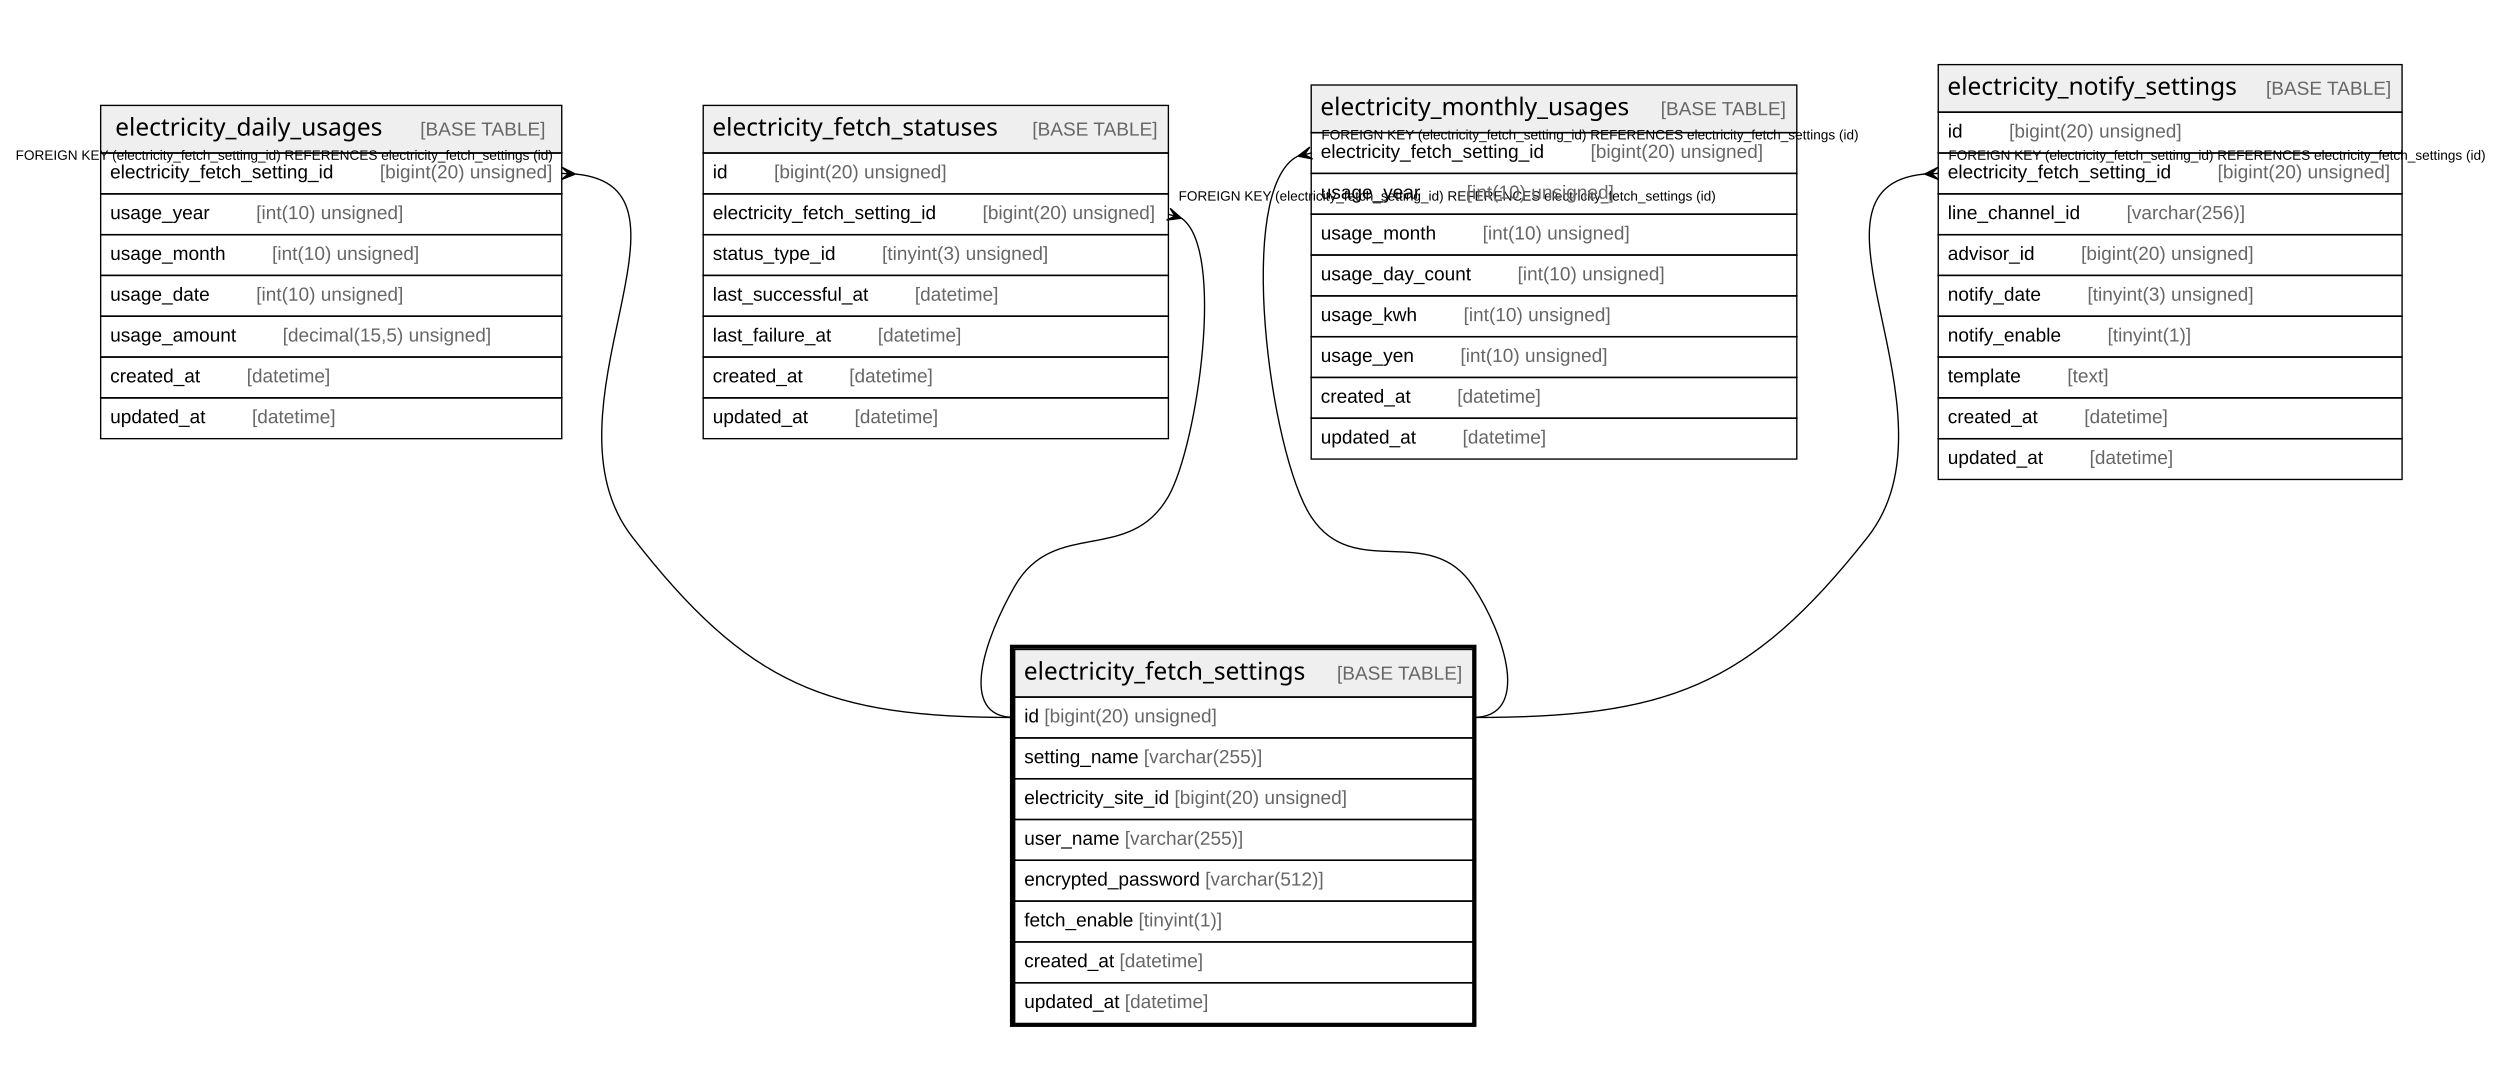
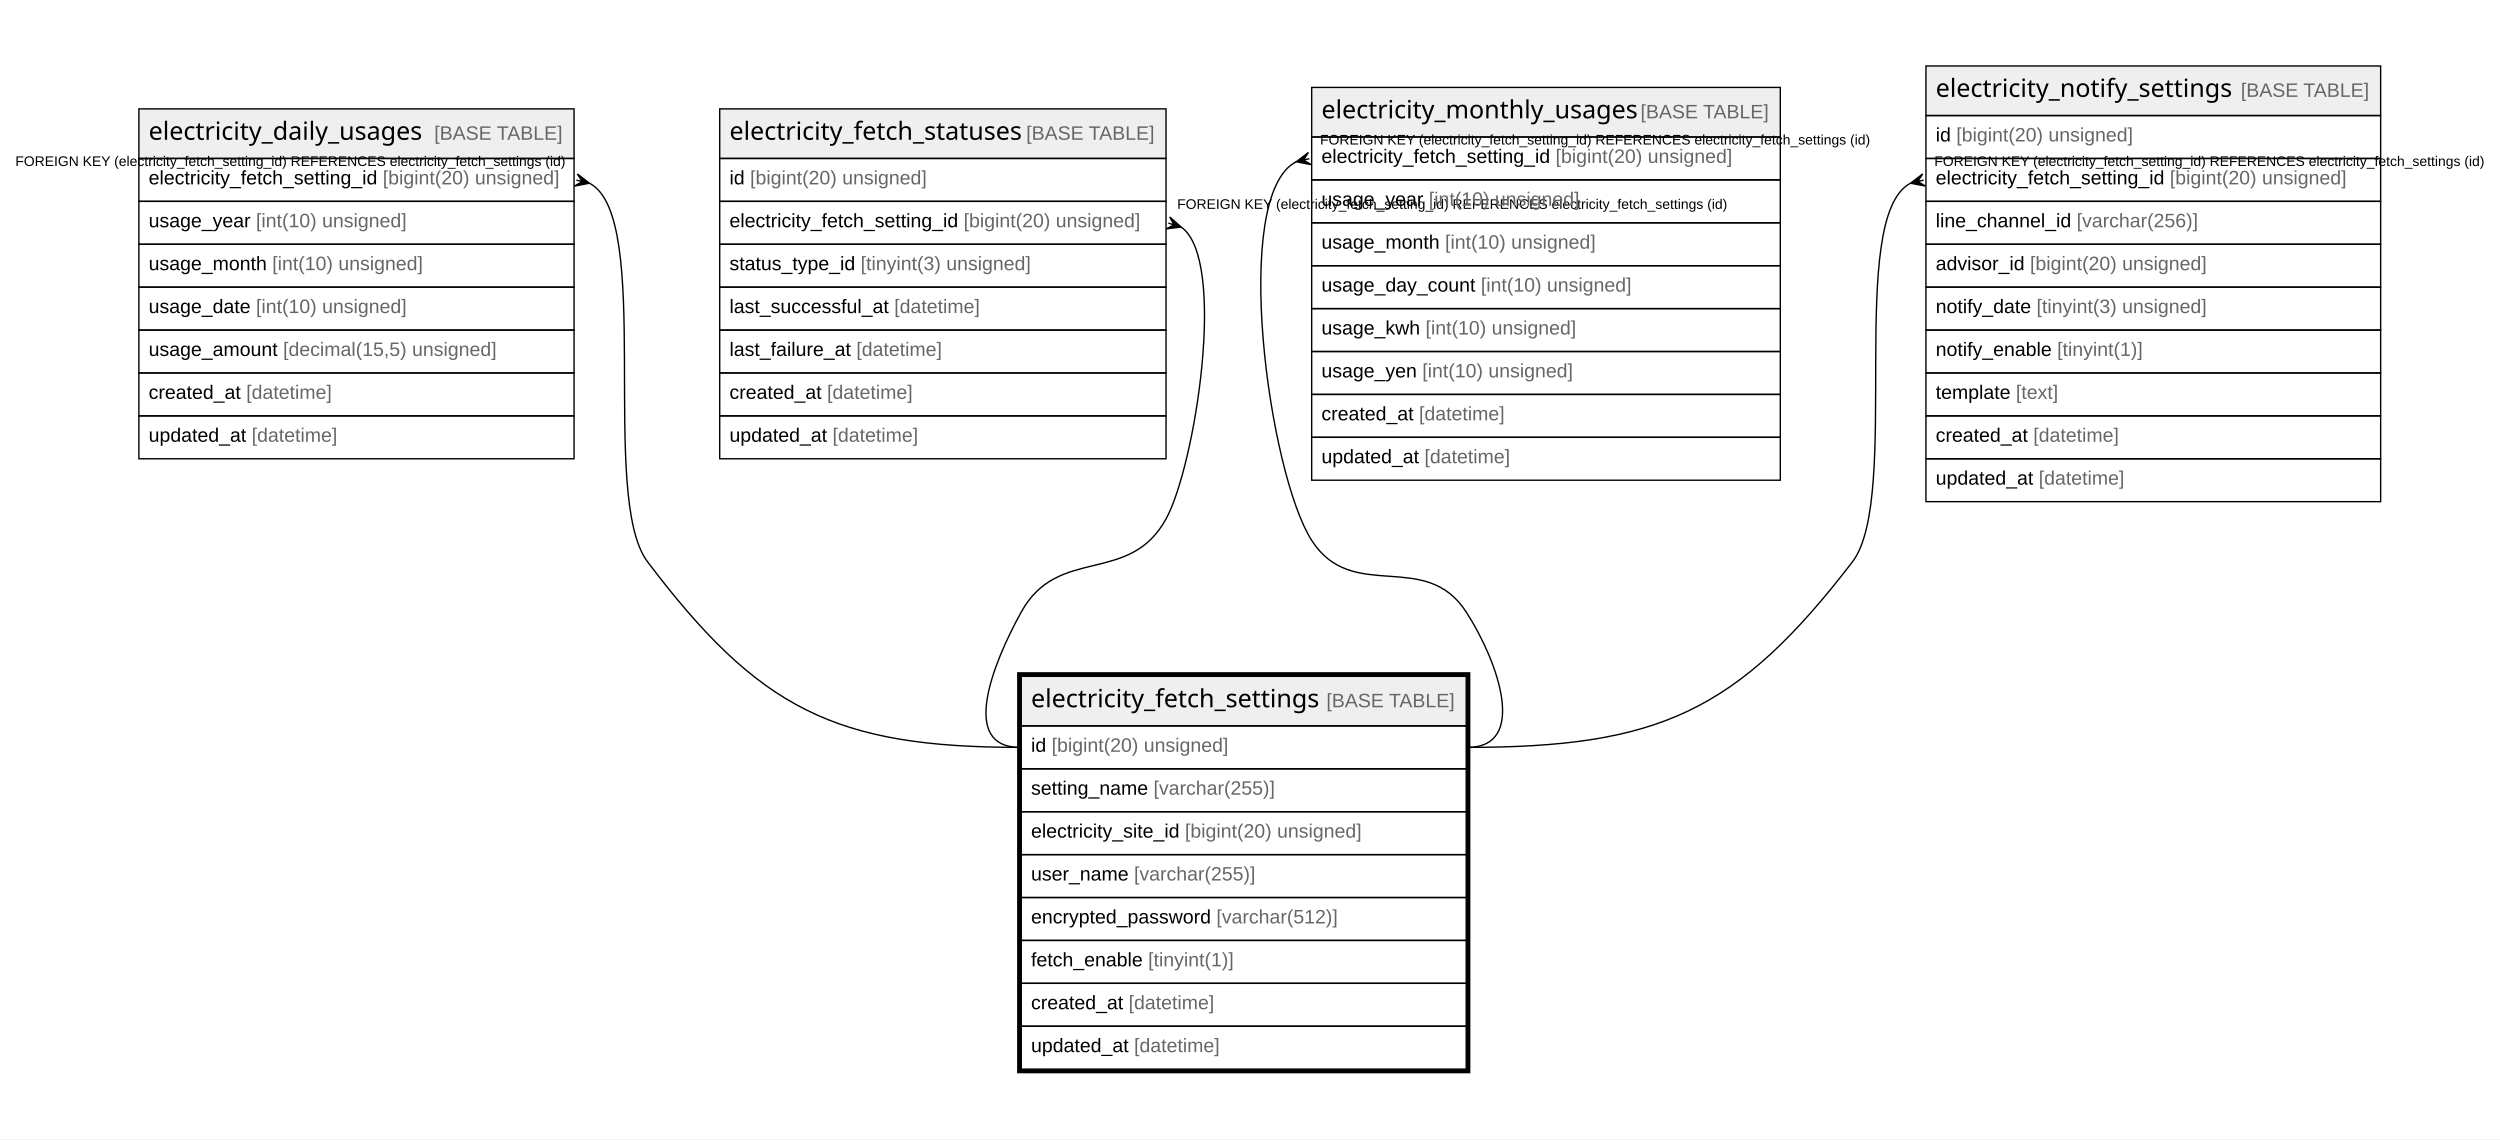
- <svg xmlns="http://www.w3.org/2000/svg" width="1838pt" height="802pt" viewBox="0.00 0.00 1838.00 802.00">
-   <g id="graph0" class="graph" transform="scale(1 1) rotate(0) translate(4 798)">
-     <polygon fill="#ffffff" stroke="transparent" points="-4,4 -4,-798 1834,-798 1834,4 -4,4" />
+ <svg xmlns="http://www.w3.org/2000/svg" width="1795pt" height="818pt" viewBox="0.00 0.00 1794.83 817.60">
+   <g id="graph0" class="graph" transform="scale(1 1) rotate(0) translate(4 813.6)">
+     <polygon fill="white" stroke="none" points="-4,4 -4,-813.6 1790.83,-813.6 1790.83,4 -4,4" />
    <g id="node1" class="node">
-       <polygon fill="#efefef" stroke="transparent" points="742,-285.5 742,-320.5 1079,-320.5 1079,-285.5 742,-285.5" />
-       <polygon fill="none" stroke="#000000" points="742,-285.5 742,-320.5 1079,-320.5 1079,-285.5 742,-285.5" />
-       <text text-anchor="start" x="748.697" y="-298.3" font-family="Arial Bold" font-size="18.00" fill="#000000">electricity_fetch_settings</text>
-       <text text-anchor="start" x="944.735" y="-298.3" font-family="Arial" font-size="14.00" fill="#000000">    </text>
-       <text text-anchor="start" x="978.94" y="-298.3" font-family="Arial" font-size="14.00" fill="#666666">[BASE TABLE]</text>
-       <polygon fill="none" stroke="#000000" points="742,-255.5 742,-285.5 1079,-285.5 1079,-255.5 742,-255.5" />
-       <text text-anchor="start" x="749" y="-266.9" font-family="Arial" font-size="14.00" fill="#000000">id </text>
-       <text text-anchor="start" x="763.78" y="-266.9" font-family="Arial" font-size="14.00" fill="#666666">[bigint(20) unsigned]</text>
-       <polygon fill="none" stroke="#000000" points="742,-225.5 742,-255.5 1079,-255.5 1079,-225.5 742,-225.5" />
-       <text text-anchor="start" x="749" y="-236.9" font-family="Arial" font-size="14.00" fill="#000000">setting_name </text>
-       <text text-anchor="start" x="836.917" y="-236.9" font-family="Arial" font-size="14.00" fill="#666666">[varchar(255)]</text>
-       <polygon fill="none" stroke="#000000" points="742,-195.5 742,-225.5 1079,-225.5 1079,-195.5 742,-195.5" />
-       <text text-anchor="start" x="749" y="-206.9" font-family="Arial" font-size="14.00" fill="#000000">electricity_site_id </text>
-       <text text-anchor="start" x="859.452" y="-206.9" font-family="Arial" font-size="14.00" fill="#666666">[bigint(20) unsigned]</text>
-       <polygon fill="none" stroke="#000000" points="742,-165.5 742,-195.5 1079,-195.5 1079,-165.5 742,-165.5" />
-       <text text-anchor="start" x="749" y="-176.9" font-family="Arial" font-size="14.00" fill="#000000">user_name </text>
-       <text text-anchor="start" x="822.907" y="-176.9" font-family="Arial" font-size="14.00" fill="#666666">[varchar(255)]</text>
-       <polygon fill="none" stroke="#000000" points="742,-135.5 742,-165.5 1079,-165.5 1079,-135.5 742,-135.5" />
-       <text text-anchor="start" x="749" y="-146.9" font-family="Arial" font-size="14.00" fill="#000000">encrypted_password </text>
-       <text text-anchor="start" x="882.035" y="-146.9" font-family="Arial" font-size="14.00" fill="#666666">[varchar(512)]</text>
-       <polygon fill="none" stroke="#000000" points="742,-105.5 742,-135.5 1079,-135.5 1079,-105.5 742,-105.5" />
-       <text text-anchor="start" x="749" y="-116.9" font-family="Arial" font-size="14.00" fill="#000000">fetch_enable </text>
-       <text text-anchor="start" x="833.039" y="-116.9" font-family="Arial" font-size="14.00" fill="#666666">[tinyint(1)]</text>
-       <polygon fill="none" stroke="#000000" points="742,-75.5 742,-105.5 1079,-105.5 1079,-75.5 742,-75.5" />
-       <text text-anchor="start" x="749" y="-86.9" font-family="Arial" font-size="14.00" fill="#000000">created_at </text>
-       <text text-anchor="start" x="819.028" y="-86.9" font-family="Arial" font-size="14.00" fill="#666666">[datetime]</text>
-       <polygon fill="none" stroke="#000000" points="742,-45.5 742,-75.5 1079,-75.5 1079,-45.5 742,-45.5" />
-       <text text-anchor="start" x="749" y="-56.9" font-family="Arial" font-size="14.00" fill="#000000">updated_at </text>
-       <text text-anchor="start" x="822.933" y="-56.9" font-family="Arial" font-size="14.00" fill="#666666">[datetime]</text>
-       <polygon fill="none" stroke="#000000" stroke-width="3" points="740,-44.5 740,-322.5 1080,-322.5 1080,-44.5 740,-44.5" />
+       <polygon fill="#efefef" stroke="none" points="729.21,-292.6 729.21,-328.2 1048.63,-328.2 1048.63,-292.6 729.21,-292.6" />
+       <polygon fill="none" stroke="black" points="729.21,-292.6 729.21,-328.2 1048.63,-328.2 1048.63,-292.6 729.21,-292.6" />
+       <text text-anchor="start" x="736.21" y="-306" font-family="Arial Bold" font-size="18.00">electricity_fetch_settings</text>
+       <text text-anchor="start" x="917.14" y="-306" font-family="Arial" font-size="14.00">    </text>
+       <text text-anchor="start" x="948.26" y="-306" font-family="Arial" font-size="14.00" fill="#666666">[BASE TABLE]</text>
+       <polygon fill="none" stroke="black" points="729.21,-261.8 729.21,-292.6 1048.63,-292.6 1048.63,-261.8 729.21,-261.8" />
+       <text text-anchor="start" x="736.21" y="-274" font-family="Arial" font-size="14.00">id </text>
+       <text text-anchor="start" x="751" y="-274" font-family="Arial" font-size="14.00" fill="#666666">[bigint(20) unsigned]</text>
+       <polygon fill="none" stroke="black" points="729.21,-231 729.21,-261.8 1048.63,-261.8 1048.63,-231 729.21,-231" />
+       <text text-anchor="start" x="736.21" y="-243.2" font-family="Arial" font-size="14.00">setting_name </text>
+       <text text-anchor="start" x="824.15" y="-243.2" font-family="Arial" font-size="14.00" fill="#666666">[varchar(255)]</text>
+       <polygon fill="none" stroke="black" points="729.21,-200.2 729.21,-231 1048.63,-231 1048.63,-200.2 729.21,-200.2" />
+       <text text-anchor="start" x="736.21" y="-212.4" font-family="Arial" font-size="14.00">electricity_site_id </text>
+       <text text-anchor="start" x="846.7" y="-212.4" font-family="Arial" font-size="14.00" fill="#666666">[bigint(20) unsigned]</text>
+       <polygon fill="none" stroke="black" points="729.21,-169.4 729.21,-200.2 1048.63,-200.2 1048.63,-169.4 729.21,-169.4" />
+       <text text-anchor="start" x="736.21" y="-181.6" font-family="Arial" font-size="14.00">user_name </text>
+       <text text-anchor="start" x="810.14" y="-181.6" font-family="Arial" font-size="14.00" fill="#666666">[varchar(255)]</text>
+       <polygon fill="none" stroke="black" points="729.21,-138.6 729.21,-169.4 1048.63,-169.4 1048.63,-138.6 729.21,-138.6" />
+       <text text-anchor="start" x="736.21" y="-150.8" font-family="Arial" font-size="14.00">encrypted_password </text>
+       <text text-anchor="start" x="869.28" y="-150.8" font-family="Arial" font-size="14.00" fill="#666666">[varchar(512)]</text>
+       <polygon fill="none" stroke="black" points="729.21,-107.8 729.21,-138.6 1048.63,-138.6 1048.63,-107.8 729.21,-107.8" />
+       <text text-anchor="start" x="736.21" y="-120" font-family="Arial" font-size="14.00">fetch_enable </text>
+       <text text-anchor="start" x="820.28" y="-120" font-family="Arial" font-size="14.00" fill="#666666">[tinyint(1)]</text>
+       <polygon fill="none" stroke="black" points="729.21,-77 729.21,-107.8 1048.63,-107.8 1048.63,-77 729.21,-77" />
+       <text text-anchor="start" x="736.21" y="-89.2" font-family="Arial" font-size="14.00">created_at </text>
+       <text text-anchor="start" x="806.26" y="-89.2" font-family="Arial" font-size="14.00" fill="#666666">[datetime]</text>
+       <polygon fill="none" stroke="black" points="729.21,-46.2 729.21,-77 1048.63,-77 1048.63,-46.2 729.21,-46.2" />
+       <text text-anchor="start" x="736.21" y="-58.4" font-family="Arial" font-size="14.00">updated_at </text>
+       <text text-anchor="start" x="810.17" y="-58.4" font-family="Arial" font-size="14.00" fill="#666666">[datetime]</text>
+       <polygon fill="none" stroke="black" stroke-width="3" points="727.71,-44.7 727.71,-329.7 1050.13,-329.7 1050.13,-44.7 727.71,-44.7" />
    </g>
    <g id="node2" class="node">
-       <polygon fill="#efefef" stroke="transparent" points="70,-685.5 70,-720.5 409,-720.5 409,-685.5 70,-685.5" />
-       <polygon fill="none" stroke="#000000" points="70,-685.5 70,-720.5 409,-720.5 409,-685.5 70,-685.5" />
-       <text text-anchor="start" x="80.701" y="-698.3" font-family="Arial Bold" font-size="18.00" fill="#000000">electricity_daily_usages</text>
-       <text text-anchor="start" x="270.731" y="-698.3" font-family="Arial" font-size="14.00" fill="#000000">    </text>
-       <text text-anchor="start" x="304.936" y="-698.3" font-family="Arial" font-size="14.00" fill="#666666">[BASE TABLE]</text>
-       <polygon fill="none" stroke="#000000" points="70,-655.5 70,-685.5 409,-685.5 409,-655.5 70,-655.5" />
-       <text text-anchor="start" x="76.919" y="-666.9" font-family="Arial" font-size="14.00" fill="#000000">electricity_fetch_setting_id    </text>
-       <text text-anchor="start" x="275.269" y="-666.9" font-family="Arial" font-size="14.00" fill="#666666">[bigint(20) unsigned]</text>
-       <polygon fill="none" stroke="#000000" points="70,-625.5 70,-655.5 409,-655.5 409,-625.5 70,-625.5" />
-       <text text-anchor="start" x="77" y="-636.9" font-family="Arial" font-size="14.00" fill="#000000">usage_year    </text>
-       <text text-anchor="start" x="184.344" y="-636.9" font-family="Arial" font-size="14.00" fill="#666666">[int(10) unsigned]</text>
-       <polygon fill="none" stroke="#000000" points="70,-595.5 70,-625.5 409,-625.5 409,-595.5 70,-595.5" />
-       <text text-anchor="start" x="77" y="-606.9" font-family="Arial" font-size="14.00" fill="#000000">usage_month    </text>
-       <text text-anchor="start" x="196.017" y="-606.9" font-family="Arial" font-size="14.00" fill="#666666">[int(10) unsigned]</text>
-       <polygon fill="none" stroke="#000000" points="70,-565.5 70,-595.5 409,-595.5 409,-565.5 70,-565.5" />
-       <text text-anchor="start" x="77" y="-576.9" font-family="Arial" font-size="14.00" fill="#000000">usage_date    </text>
-       <text text-anchor="start" x="184.356" y="-576.9" font-family="Arial" font-size="14.00" fill="#666666">[int(10) unsigned]</text>
-       <polygon fill="none" stroke="#000000" points="70,-535.5 70,-565.5 409,-565.5 409,-535.5 70,-535.5" />
-       <text text-anchor="start" x="77" y="-546.9" font-family="Arial" font-size="14.00" fill="#000000">usage_amount    </text>
-       <text text-anchor="start" x="203.799" y="-546.9" font-family="Arial" font-size="14.00" fill="#666666">[decimal(15,5) unsigned]</text>
-       <polygon fill="none" stroke="#000000" points="70,-505.5 70,-535.5 409,-535.5 409,-505.5 70,-505.5" />
-       <text text-anchor="start" x="77" y="-516.9" font-family="Arial" font-size="14.00" fill="#000000">created_at    </text>
-       <text text-anchor="start" x="177.342" y="-516.9" font-family="Arial" font-size="14.00" fill="#666666">[datetime]</text>
-       <polygon fill="none" stroke="#000000" points="70,-475.5 70,-505.5 409,-505.5 409,-475.5 70,-475.5" />
-       <text text-anchor="start" x="77" y="-486.9" font-family="Arial" font-size="14.00" fill="#000000">updated_at    </text>
-       <text text-anchor="start" x="181.247" y="-486.9" font-family="Arial" font-size="14.00" fill="#666666">[datetime]</text>
+       <polygon fill="#efefef" stroke="none" points="95.71,-700 95.71,-735.6 408.13,-735.6 408.13,-700 95.71,-700" />
+       <polygon fill="none" stroke="black" points="95.71,-700 95.71,-735.6 408.13,-735.6 408.13,-700 95.71,-700" />
+       <text text-anchor="start" x="102.71" y="-713.4" font-family="Arial Bold" font-size="18.00">electricity_daily_usages</text>
+       <text text-anchor="start" x="276.64" y="-713.4" font-family="Arial" font-size="14.00">    </text>
+       <text text-anchor="start" x="307.76" y="-713.4" font-family="Arial" font-size="14.00" fill="#666666">[BASE TABLE]</text>
+       <polygon fill="none" stroke="black" points="95.71,-669.2 95.71,-700 408.13,-700 408.13,-669.2 95.71,-669.2" />
+       <text text-anchor="start" x="102.71" y="-681.4" font-family="Arial" font-size="14.00">electricity_fetch_setting_id </text>
+       <text text-anchor="start" x="270.8" y="-681.4" font-family="Arial" font-size="14.00" fill="#666666">[bigint(20) unsigned]</text>
+       <polygon fill="none" stroke="black" points="95.71,-638.4 95.71,-669.2 408.13,-669.2 408.13,-638.4 95.71,-638.4" />
+       <text text-anchor="start" x="102.71" y="-650.6" font-family="Arial" font-size="14.00">usage_year </text>
+       <text text-anchor="start" x="179.76" y="-650.6" font-family="Arial" font-size="14.00" fill="#666666">[int(10) unsigned]</text>
+       <polygon fill="none" stroke="black" points="95.71,-607.6 95.71,-638.4 408.13,-638.4 408.13,-607.6 95.71,-607.6" />
+       <text text-anchor="start" x="102.71" y="-619.8" font-family="Arial" font-size="14.00">usage_month </text>
+       <text text-anchor="start" x="191.44" y="-619.8" font-family="Arial" font-size="14.00" fill="#666666">[int(10) unsigned]</text>
+       <polygon fill="none" stroke="black" points="95.71,-576.8 95.71,-607.6 408.13,-607.6 408.13,-576.8 95.71,-576.8" />
+       <text text-anchor="start" x="102.71" y="-589" font-family="Arial" font-size="14.00">usage_date </text>
+       <text text-anchor="start" x="179.78" y="-589" font-family="Arial" font-size="14.00" fill="#666666">[int(10) unsigned]</text>
+       <polygon fill="none" stroke="black" points="95.71,-546 95.71,-576.8 408.13,-576.8 408.13,-546 95.71,-546" />
+       <text text-anchor="start" x="102.71" y="-558.2" font-family="Arial" font-size="14.00">usage_amount </text>
+       <text text-anchor="start" x="199.22" y="-558.2" font-family="Arial" font-size="14.00" fill="#666666">[decimal(15,5) unsigned]</text>
+       <polygon fill="none" stroke="black" points="95.71,-515.2 95.71,-546 408.13,-546 408.13,-515.2 95.71,-515.2" />
+       <text text-anchor="start" x="102.71" y="-527.4" font-family="Arial" font-size="14.00">created_at </text>
+       <text text-anchor="start" x="172.75" y="-527.4" font-family="Arial" font-size="14.00" fill="#666666">[datetime]</text>
+       <polygon fill="none" stroke="black" points="95.71,-484.4 95.71,-515.2 408.13,-515.2 408.13,-484.4 95.71,-484.4" />
+       <text text-anchor="start" x="102.71" y="-496.6" font-family="Arial" font-size="14.00">updated_at </text>
+       <text text-anchor="start" x="176.67" y="-496.6" font-family="Arial" font-size="14.00" fill="#666666">[datetime]</text>
    </g>
    <g id="edge1" class="edge">
-       <path fill="none" stroke="#000000" d="M419.286,-670.034C521.627,-660.162 388.89,-495.704 461,-403 545.776,-294.013 603.923,-270.5 742,-270.5" />
-       <polygon fill="#000000" stroke="#000000" points="418.99,-670.048 408.796,-666.005 413.995,-670.274 409,-670.5 409,-670.5 409,-670.5 413.995,-670.274 409.204,-674.995 418.99,-670.048 418.99,-670.048" />
-       <text text-anchor="start" x="7.482" y="-680.5" font-family="Arial" font-size="10.00" fill="#000000">FOREIGN KEY (electricity_fetch_setting_id) REFERENCES electricity_fetch_settings (id)</text>
+       <path fill="none" stroke="black" d="M419.23,-682.22C465.69,-658.03 425.78,-456.86 460.92,-410.4 540.99,-304.54 595.48,-277.2 728.21,-277.2" />
+       <polygon fill="black" stroke="black" points="419.19,-682.23 408.42,-680.14 414,-683.45 409.78,-684.45 409.78,-684.45 409.78,-684.45 414,-683.45 410.49,-688.9 419.19,-682.23" />
+       <text text-anchor="start" x="7" y="-694.6" font-family="Arial" font-size="10.00">FOREIGN KEY (electricity_fetch_setting_id) REFERENCES electricity_fetch_settings (id)</text>
    </g>
    <g id="node3" class="node">
-       <polygon fill="#efefef" stroke="transparent" points="513,-685.5 513,-720.5 855,-720.5 855,-685.5 513,-685.5" />
-       <polygon fill="none" stroke="#000000" points="513,-685.5 513,-720.5 855,-720.5 855,-685.5 513,-685.5" />
-       <text text-anchor="start" x="519.694" y="-698.3" font-family="Arial Bold" font-size="18.00" fill="#000000">electricity_fetch_statuses</text>
-       <text text-anchor="start" x="720.738" y="-698.3" font-family="Arial" font-size="14.00" fill="#000000">    </text>
-       <text text-anchor="start" x="754.943" y="-698.3" font-family="Arial" font-size="14.00" fill="#666666">[BASE TABLE]</text>
-       <polygon fill="none" stroke="#000000" points="513,-655.5 513,-685.5 855,-685.5 855,-655.5 513,-655.5" />
-       <text text-anchor="start" x="520" y="-666.9" font-family="Arial" font-size="14.00" fill="#000000">id    </text>
-       <text text-anchor="start" x="565.094" y="-666.9" font-family="Arial" font-size="14.00" fill="#666666">[bigint(20) unsigned]</text>
-       <polygon fill="none" stroke="#000000" points="513,-625.5 513,-655.5 855,-655.5 855,-625.5 513,-625.5" />
-       <text text-anchor="start" x="520" y="-636.9" font-family="Arial" font-size="14.00" fill="#000000">electricity_fetch_setting_id    </text>
-       <text text-anchor="start" x="718.351" y="-636.9" font-family="Arial" font-size="14.00" fill="#666666">[bigint(20) unsigned]</text>
-       <polygon fill="none" stroke="#000000" points="513,-595.5 513,-625.5 855,-625.5 855,-595.5 513,-595.5" />
-       <text text-anchor="start" x="520" y="-606.9" font-family="Arial" font-size="14.00" fill="#000000">status_type_id    </text>
-       <text text-anchor="start" x="644.461" y="-606.9" font-family="Arial" font-size="14.00" fill="#666666">[tinyint(3) unsigned]</text>
-       <polygon fill="none" stroke="#000000" points="513,-565.5 513,-595.5 855,-595.5 855,-565.5 513,-565.5" />
-       <text text-anchor="start" x="520" y="-576.9" font-family="Arial" font-size="14.00" fill="#000000">last_successful_at    </text>
-       <text text-anchor="start" x="668.568" y="-576.9" font-family="Arial" font-size="14.00" fill="#666666">[datetime]</text>
-       <polygon fill="none" stroke="#000000" points="513,-535.5 513,-565.5 855,-565.5 855,-535.5 513,-535.5" />
-       <text text-anchor="start" x="520" y="-546.9" font-family="Arial" font-size="14.00" fill="#000000">last_failure_at    </text>
-       <text text-anchor="start" x="641.335" y="-546.9" font-family="Arial" font-size="14.00" fill="#666666">[datetime]</text>
-       <polygon fill="none" stroke="#000000" points="513,-505.5 513,-535.5 855,-535.5 855,-505.5 513,-505.5" />
-       <text text-anchor="start" x="520" y="-516.9" font-family="Arial" font-size="14.00" fill="#000000">created_at    </text>
-       <text text-anchor="start" x="620.342" y="-516.9" font-family="Arial" font-size="14.00" fill="#666666">[datetime]</text>
-       <polygon fill="none" stroke="#000000" points="513,-475.5 513,-505.5 855,-505.5 855,-475.5 513,-475.5" />
-       <text text-anchor="start" x="520" y="-486.9" font-family="Arial" font-size="14.00" fill="#000000">updated_at    </text>
-       <text text-anchor="start" x="624.247" y="-486.9" font-family="Arial" font-size="14.00" fill="#666666">[datetime]</text>
+       <polygon fill="#efefef" stroke="none" points="512.71,-700 512.71,-735.6 833.13,-735.6 833.13,-700 512.71,-700" />
+       <polygon fill="none" stroke="black" points="512.71,-700 512.71,-735.6 833.13,-735.6 833.13,-700 512.71,-700" />
+       <text text-anchor="start" x="519.71" y="-713.4" font-family="Arial Bold" font-size="18.00">electricity_fetch_statuses</text>
+       <text text-anchor="start" x="701.64" y="-713.4" font-family="Arial" font-size="14.00">    </text>
+       <text text-anchor="start" x="732.75" y="-713.4" font-family="Arial" font-size="14.00" fill="#666666">[BASE TABLE]</text>
+       <polygon fill="none" stroke="black" points="512.71,-669.2 512.71,-700 833.13,-700 833.13,-669.2 512.71,-669.2" />
+       <text text-anchor="start" x="519.71" y="-681.4" font-family="Arial" font-size="14.00">id </text>
+       <text text-anchor="start" x="534.5" y="-681.4" font-family="Arial" font-size="14.00" fill="#666666">[bigint(20) unsigned]</text>
+       <polygon fill="none" stroke="black" points="512.71,-638.4 512.71,-669.2 833.13,-669.2 833.13,-638.4 512.71,-638.4" />
+       <text text-anchor="start" x="519.71" y="-650.6" font-family="Arial" font-size="14.00">electricity_fetch_setting_id </text>
+       <text text-anchor="start" x="687.8" y="-650.6" font-family="Arial" font-size="14.00" fill="#666666">[bigint(20) unsigned]</text>
+       <polygon fill="none" stroke="black" points="512.71,-607.6 512.71,-638.4 833.13,-638.4 833.13,-607.6 512.71,-607.6" />
+       <text text-anchor="start" x="519.71" y="-619.8" font-family="Arial" font-size="14.00">status_type_id </text>
+       <text text-anchor="start" x="613.88" y="-619.8" font-family="Arial" font-size="14.00" fill="#666666">[tinyint(3) unsigned]</text>
+       <polygon fill="none" stroke="black" points="512.71,-576.8 512.71,-607.6 833.13,-607.6 833.13,-576.8 512.71,-576.8" />
+       <text text-anchor="start" x="519.71" y="-589" font-family="Arial" font-size="14.00">last_successful_at </text>
+       <text text-anchor="start" x="637.99" y="-589" font-family="Arial" font-size="14.00" fill="#666666">[datetime]</text>
+       <polygon fill="none" stroke="black" points="512.71,-546 512.71,-576.8 833.13,-576.8 833.13,-546 512.71,-546" />
+       <text text-anchor="start" x="519.71" y="-558.2" font-family="Arial" font-size="14.00">last_failure_at </text>
+       <text text-anchor="start" x="610.77" y="-558.2" font-family="Arial" font-size="14.00" fill="#666666">[datetime]</text>
+       <polygon fill="none" stroke="black" points="512.71,-515.2 512.71,-546 833.13,-546 833.13,-515.2 512.71,-515.2" />
+       <text text-anchor="start" x="519.71" y="-527.4" font-family="Arial" font-size="14.00">created_at </text>
+       <text text-anchor="start" x="589.76" y="-527.4" font-family="Arial" font-size="14.00" fill="#666666">[datetime]</text>
+       <polygon fill="none" stroke="black" points="512.71,-484.4 512.71,-515.2 833.13,-515.2 833.13,-484.4 512.71,-484.4" />
+       <text text-anchor="start" x="519.71" y="-496.6" font-family="Arial" font-size="14.00">updated_at </text>
+       <text text-anchor="start" x="593.67" y="-496.6" font-family="Arial" font-size="14.00" fill="#666666">[datetime]</text>
    </g>
    <g id="edge2" class="edge">
-       <path fill="none" stroke="#000000" d="M864.572,-637.573C897.494,-615.105 876.162,-469.867 855,-433 826.046,-382.558 770.954,-417.442 742,-367 720.649,-329.803 699.111,-270.5 742,-270.5" />
-       <polygon fill="#000000" stroke="#000000" points="864.563,-637.576 853.684,-636.197 859.782,-639.038 855,-640.5 855,-640.5 855,-640.5 859.782,-639.038 856.316,-644.803 864.563,-637.576 864.563,-637.576" />
-       <text text-anchor="start" x="862.482" y="-650.5" font-family="Arial" font-size="10.00" fill="#000000">FOREIGN KEY (electricity_fetch_setting_id) REFERENCES electricity_fetch_settings (id)</text>
+       <path fill="none" stroke="black" d="M843.9,-650.81C877.4,-627.84 854.09,-479.38 833.13,-441.2 806.7,-393.07 755.77,-422.45 729.21,-374.4 708.31,-336.59 685.01,-277.2 728.21,-277.2" />
+       <polygon fill="black" stroke="black" points="844.01,-650.78 833.13,-649.4 838.91,-652.34 834.77,-653.6 834.77,-653.6 834.77,-653.6 838.91,-652.34 835.76,-658.01 844.01,-650.78" />
+       <text text-anchor="start" x="841.13" y="-663.8" font-family="Arial" font-size="10.00">FOREIGN KEY (electricity_fetch_setting_id) REFERENCES electricity_fetch_settings (id)</text>
    </g>
    <g id="node4" class="node">
-       <polygon fill="#efefef" stroke="transparent" points="960,-700.5 960,-735.5 1317,-735.5 1317,-700.5 960,-700.5" />
-       <polygon fill="none" stroke="#000000" points="960,-700.5 960,-735.5 1317,-735.5 1317,-700.5 960,-700.5" />
-       <text text-anchor="start" x="966.698" y="-713.3" font-family="Arial Bold" font-size="18.00" fill="#000000">electricity_monthly_usages</text>
-       <text text-anchor="start" x="1182.734" y="-713.3" font-family="Arial" font-size="14.00" fill="#000000">    </text>
-       <text text-anchor="start" x="1216.939" y="-713.3" font-family="Arial" font-size="14.00" fill="#666666">[BASE TABLE]</text>
-       <polygon fill="none" stroke="#000000" points="960,-670.5 960,-700.5 1317,-700.5 1317,-670.5 960,-670.5" />
-       <text text-anchor="start" x="967" y="-681.9" font-family="Arial" font-size="14.00" fill="#000000">electricity_fetch_setting_id    </text>
-       <text text-anchor="start" x="1165.351" y="-681.9" font-family="Arial" font-size="14.00" fill="#666666">[bigint(20) unsigned]</text>
-       <polygon fill="none" stroke="#000000" points="960,-640.5 960,-670.5 1317,-670.5 1317,-640.5 960,-640.5" />
-       <text text-anchor="start" x="967" y="-651.9" font-family="Arial" font-size="14.00" fill="#000000">usage_year    </text>
-       <text text-anchor="start" x="1074.344" y="-651.9" font-family="Arial" font-size="14.00" fill="#666666">[int(10) unsigned]</text>
-       <polygon fill="none" stroke="#000000" points="960,-610.5 960,-640.5 1317,-640.5 1317,-610.5 960,-610.5" />
-       <text text-anchor="start" x="967" y="-621.9" font-family="Arial" font-size="14.00" fill="#000000">usage_month    </text>
-       <text text-anchor="start" x="1086.017" y="-621.9" font-family="Arial" font-size="14.00" fill="#666666">[int(10) unsigned]</text>
-       <polygon fill="none" stroke="#000000" points="960,-580.5 960,-610.5 1317,-610.5 1317,-580.5 960,-580.5" />
-       <text text-anchor="start" x="967" y="-591.9" font-family="Arial" font-size="14.00" fill="#000000">usage_day_count    </text>
-       <text text-anchor="start" x="1111.704" y="-591.9" font-family="Arial" font-size="14.00" fill="#666666">[int(10) unsigned]</text>
-       <polygon fill="none" stroke="#000000" points="960,-550.5 960,-580.5 1317,-580.5 1317,-550.5 960,-550.5" />
-       <text text-anchor="start" x="967" y="-561.9" font-family="Arial" font-size="14.00" fill="#000000">usage_kwh    </text>
-       <text text-anchor="start" x="1072.007" y="-561.9" font-family="Arial" font-size="14.00" fill="#666666">[int(10) unsigned]</text>
-       <polygon fill="none" stroke="#000000" points="960,-520.5 960,-550.5 1317,-550.5 1317,-520.5 960,-520.5" />
-       <text text-anchor="start" x="967" y="-531.9" font-family="Arial" font-size="14.00" fill="#000000">usage_yen    </text>
-       <text text-anchor="start" x="1069.683" y="-531.9" font-family="Arial" font-size="14.00" fill="#666666">[int(10) unsigned]</text>
-       <polygon fill="none" stroke="#000000" points="960,-490.5 960,-520.5 1317,-520.5 1317,-490.5 960,-490.5" />
-       <text text-anchor="start" x="967" y="-501.9" font-family="Arial" font-size="14.00" fill="#000000">created_at    </text>
-       <text text-anchor="start" x="1067.342" y="-501.9" font-family="Arial" font-size="14.00" fill="#666666">[datetime]</text>
-       <polygon fill="none" stroke="#000000" points="960,-460.5 960,-490.5 1317,-490.5 1317,-460.5 960,-460.5" />
-       <text text-anchor="start" x="967" y="-471.9" font-family="Arial" font-size="14.00" fill="#000000">updated_at    </text>
-       <text text-anchor="start" x="1071.247" y="-471.9" font-family="Arial" font-size="14.00" fill="#666666">[datetime]</text>
+       <polygon fill="#efefef" stroke="none" points="937.7,-715.4 937.7,-751 1274.14,-751 1274.14,-715.4 937.7,-715.4" />
+       <polygon fill="none" stroke="black" points="937.7,-715.4 937.7,-751 1274.14,-751 1274.14,-715.4 937.7,-715.4" />
+       <text text-anchor="start" x="944.7" y="-728.8" font-family="Arial Bold" font-size="18.00">electricity_monthly_usages</text>
+       <text text-anchor="start" x="1142.65" y="-728.8" font-family="Arial" font-size="14.00">    </text>
+       <text text-anchor="start" x="1173.77" y="-728.8" font-family="Arial" font-size="14.00" fill="#666666">[BASE TABLE]</text>
+       <polygon fill="none" stroke="black" points="937.7,-684.6 937.7,-715.4 1274.14,-715.4 1274.14,-684.6 937.7,-684.6" />
+       <text text-anchor="start" x="944.7" y="-696.8" font-family="Arial" font-size="14.00">electricity_fetch_setting_id </text>
+       <text text-anchor="start" x="1112.79" y="-696.8" font-family="Arial" font-size="14.00" fill="#666666">[bigint(20) unsigned]</text>
+       <polygon fill="none" stroke="black" points="937.7,-653.8 937.7,-684.6 1274.14,-684.6 1274.14,-653.8 937.7,-653.8" />
+       <text text-anchor="start" x="944.7" y="-666" font-family="Arial" font-size="14.00">usage_year </text>
+       <text text-anchor="start" x="1021.76" y="-666" font-family="Arial" font-size="14.00" fill="#666666">[int(10) unsigned]</text>
+       <polygon fill="none" stroke="black" points="937.7,-623 937.7,-653.8 1274.14,-653.8 1274.14,-623 937.7,-623" />
+       <text text-anchor="start" x="944.7" y="-635.2" font-family="Arial" font-size="14.00">usage_month </text>
+       <text text-anchor="start" x="1033.43" y="-635.2" font-family="Arial" font-size="14.00" fill="#666666">[int(10) unsigned]</text>
+       <polygon fill="none" stroke="black" points="937.7,-592.2 937.7,-623 1274.14,-623 1274.14,-592.2 937.7,-592.2" />
+       <text text-anchor="start" x="944.7" y="-604.4" font-family="Arial" font-size="14.00">usage_day_count </text>
+       <text text-anchor="start" x="1059.13" y="-604.4" font-family="Arial" font-size="14.00" fill="#666666">[int(10) unsigned]</text>
+       <polygon fill="none" stroke="black" points="937.7,-561.4 937.7,-592.2 1274.14,-592.2 1274.14,-561.4 937.7,-561.4" />
+       <text text-anchor="start" x="944.7" y="-573.6" font-family="Arial" font-size="14.00">usage_kwh </text>
+       <text text-anchor="start" x="1019.42" y="-573.6" font-family="Arial" font-size="14.00" fill="#666666">[int(10) unsigned]</text>
+       <polygon fill="none" stroke="black" points="937.7,-530.6 937.7,-561.4 1274.14,-561.4 1274.14,-530.6 937.7,-530.6" />
+       <text text-anchor="start" x="944.7" y="-542.8" font-family="Arial" font-size="14.00">usage_yen </text>
+       <text text-anchor="start" x="1017.09" y="-542.8" font-family="Arial" font-size="14.00" fill="#666666">[int(10) unsigned]</text>
+       <polygon fill="none" stroke="black" points="937.7,-499.8 937.7,-530.6 1274.14,-530.6 1274.14,-499.8 937.7,-499.8" />
+       <text text-anchor="start" x="944.7" y="-512" font-family="Arial" font-size="14.00">created_at </text>
+       <text text-anchor="start" x="1014.75" y="-512" font-family="Arial" font-size="14.00" fill="#666666">[datetime]</text>
+       <polygon fill="none" stroke="black" points="937.7,-469 937.7,-499.8 1274.14,-499.8 1274.14,-469 937.7,-469" />
+       <text text-anchor="start" x="944.7" y="-481.2" font-family="Arial" font-size="14.00">updated_at </text>
+       <text text-anchor="start" x="1018.66" y="-481.2" font-family="Arial" font-size="14.00" fill="#666666">[datetime]</text>
    </g>
    <g id="edge3" class="edge">
-       <path fill="none" stroke="#000000" d="M950.132,-683.19C903.813,-659.734 929.258,-464.622 960,-418 991.676,-369.962 1047.324,-415.038 1079,-367 1102.61,-331.195 1121.889,-270.5 1079,-270.5" />
-       <polygon fill="#000000" stroke="#000000" points="950.263,-683.22 958.974,-689.881 955.132,-684.36 960,-685.5 960,-685.5 960,-685.5 955.132,-684.36 961.026,-681.119 950.263,-683.22 950.263,-683.22" />
-       <text text-anchor="start" x="967.482" y="-695.5" font-family="Arial" font-size="10.00" fill="#000000">FOREIGN KEY (electricity_fetch_setting_id) REFERENCES electricity_fetch_settings (id)</text>
+       <path fill="none" stroke="black" d="M926.6,-697.64C879.3,-673.64 906.8,-473.99 937.7,-425.8 967.04,-380.06 1019.14,-420.04 1048.63,-374.4 1072.07,-338.11 1092.83,-277.2 1049.63,-277.2" />
+       <polygon fill="black" stroke="black" points="926.64,-697.64 935.35,-704.31 931.83,-698.86 936.05,-699.85 936.05,-699.85 936.05,-699.85 931.83,-698.86 937.4,-695.54 926.64,-697.64" />
+       <text text-anchor="start" x="943.7" y="-710" font-family="Arial" font-size="10.00">FOREIGN KEY (electricity_fetch_setting_id) REFERENCES electricity_fetch_settings (id)</text>
    </g>
    <g id="node5" class="node">
-       <polygon fill="#efefef" stroke="transparent" points="1421,-715.5 1421,-750.5 1762,-750.5 1762,-715.5 1421,-715.5" />
-       <polygon fill="none" stroke="#000000" points="1421,-715.5 1421,-750.5 1762,-750.5 1762,-715.5 1421,-715.5" />
-       <text text-anchor="start" x="1427.7" y="-728.3" font-family="Arial Bold" font-size="18.00" fill="#000000">electricity_notify_settings</text>
-       <text text-anchor="start" x="1627.732" y="-728.3" font-family="Arial" font-size="14.00" fill="#000000">    </text>
-       <text text-anchor="start" x="1661.937" y="-728.3" font-family="Arial" font-size="14.00" fill="#666666">[BASE TABLE]</text>
-       <polygon fill="none" stroke="#000000" points="1421,-685.5 1421,-715.5 1762,-715.5 1762,-685.5 1421,-685.5" />
-       <text text-anchor="start" x="1428" y="-696.9" font-family="Arial" font-size="14.00" fill="#000000">id    </text>
-       <text text-anchor="start" x="1473.094" y="-696.9" font-family="Arial" font-size="14.00" fill="#666666">[bigint(20) unsigned]</text>
-       <polygon fill="none" stroke="#000000" points="1421,-655.5 1421,-685.5 1762,-685.5 1762,-655.5 1421,-655.5" />
-       <text text-anchor="start" x="1428" y="-666.9" font-family="Arial" font-size="14.00" fill="#000000">electricity_fetch_setting_id    </text>
-       <text text-anchor="start" x="1626.351" y="-666.9" font-family="Arial" font-size="14.00" fill="#666666">[bigint(20) unsigned]</text>
-       <polygon fill="none" stroke="#000000" points="1421,-625.5 1421,-655.5 1762,-655.5 1762,-625.5 1421,-625.5" />
-       <text text-anchor="start" x="1428" y="-636.9" font-family="Arial" font-size="14.00" fill="#000000">line_channel_id    </text>
-       <text text-anchor="start" x="1559.457" y="-636.9" font-family="Arial" font-size="14.00" fill="#666666">[varchar(256)]</text>
-       <polygon fill="none" stroke="#000000" points="1421,-595.5 1421,-625.5 1762,-625.5 1762,-595.5 1421,-595.5" />
-       <text text-anchor="start" x="1428" y="-606.9" font-family="Arial" font-size="14.00" fill="#000000">advisor_id    </text>
-       <text text-anchor="start" x="1525.992" y="-606.9" font-family="Arial" font-size="14.00" fill="#666666">[bigint(20) unsigned]</text>
-       <polygon fill="none" stroke="#000000" points="1421,-565.5 1421,-595.5 1762,-595.5 1762,-565.5 1421,-565.5" />
-       <text text-anchor="start" x="1428" y="-576.9" font-family="Arial" font-size="14.00" fill="#000000">notify_date    </text>
-       <text text-anchor="start" x="1530.679" y="-576.9" font-family="Arial" font-size="14.00" fill="#666666">[tinyint(3) unsigned]</text>
-       <polygon fill="none" stroke="#000000" points="1421,-535.5 1421,-565.5 1762,-565.5 1762,-535.5 1421,-535.5" />
-       <text text-anchor="start" x="1428" y="-546.9" font-family="Arial" font-size="14.00" fill="#000000">notify_enable    </text>
-       <text text-anchor="start" x="1545.46" y="-546.9" font-family="Arial" font-size="14.00" fill="#666666">[tinyint(1)]</text>
-       <polygon fill="none" stroke="#000000" points="1421,-505.5 1421,-535.5 1762,-535.5 1762,-505.5 1421,-505.5" />
-       <text text-anchor="start" x="1428" y="-516.9" font-family="Arial" font-size="14.00" fill="#000000">template    </text>
-       <text text-anchor="start" x="1515.884" y="-516.9" font-family="Arial" font-size="14.00" fill="#666666">[text]</text>
-       <polygon fill="none" stroke="#000000" points="1421,-475.5 1421,-505.5 1762,-505.5 1762,-475.5 1421,-475.5" />
-       <text text-anchor="start" x="1428" y="-486.9" font-family="Arial" font-size="14.00" fill="#000000">created_at    </text>
-       <text text-anchor="start" x="1528.342" y="-486.9" font-family="Arial" font-size="14.00" fill="#666666">[datetime]</text>
-       <polygon fill="none" stroke="#000000" points="1421,-445.5 1421,-475.5 1762,-475.5 1762,-445.5 1421,-445.5" />
-       <text text-anchor="start" x="1428" y="-456.9" font-family="Arial" font-size="14.00" fill="#000000">updated_at    </text>
-       <text text-anchor="start" x="1532.247" y="-456.9" font-family="Arial" font-size="14.00" fill="#666666">[datetime]</text>
+       <polygon fill="#efefef" stroke="none" points="1378.7,-730.8 1378.7,-766.4 1705.14,-766.4 1705.14,-730.8 1378.7,-730.8" />
+       <polygon fill="none" stroke="black" points="1378.7,-730.8 1378.7,-766.4 1705.14,-766.4 1705.14,-730.8 1378.7,-730.8" />
+       <text text-anchor="start" x="1385.7" y="-744.2" font-family="Arial Bold" font-size="18.00">electricity_notify_settings</text>
+       <text text-anchor="start" x="1573.65" y="-744.2" font-family="Arial" font-size="14.00">    </text>
+       <text text-anchor="start" x="1604.77" y="-744.2" font-family="Arial" font-size="14.00" fill="#666666">[BASE TABLE]</text>
+       <polygon fill="none" stroke="black" points="1378.7,-700 1378.7,-730.8 1705.14,-730.8 1705.14,-700 1378.7,-700" />
+       <text text-anchor="start" x="1385.7" y="-712.2" font-family="Arial" font-size="14.00">id </text>
+       <text text-anchor="start" x="1400.48" y="-712.2" font-family="Arial" font-size="14.00" fill="#666666">[bigint(20) unsigned]</text>
+       <polygon fill="none" stroke="black" points="1378.7,-669.2 1378.7,-700 1705.14,-700 1705.14,-669.2 1378.7,-669.2" />
+       <text text-anchor="start" x="1385.7" y="-681.4" font-family="Arial" font-size="14.00">electricity_fetch_setting_id </text>
+       <text text-anchor="start" x="1553.79" y="-681.4" font-family="Arial" font-size="14.00" fill="#666666">[bigint(20) unsigned]</text>
+       <polygon fill="none" stroke="black" points="1378.7,-638.4 1378.7,-669.2 1705.14,-669.2 1705.14,-638.4 1378.7,-638.4" />
+       <text text-anchor="start" x="1385.7" y="-650.6" font-family="Arial" font-size="14.00">line_channel_id </text>
+       <text text-anchor="start" x="1486.89" y="-650.6" font-family="Arial" font-size="14.00" fill="#666666">[varchar(256)]</text>
+       <polygon fill="none" stroke="black" points="1378.7,-607.6 1378.7,-638.4 1705.14,-638.4 1705.14,-607.6 1378.7,-607.6" />
+       <text text-anchor="start" x="1385.7" y="-619.8" font-family="Arial" font-size="14.00">advisor_id </text>
+       <text text-anchor="start" x="1453.4" y="-619.8" font-family="Arial" font-size="14.00" fill="#666666">[bigint(20) unsigned]</text>
+       <polygon fill="none" stroke="black" points="1378.7,-576.8 1378.7,-607.6 1705.14,-607.6 1705.14,-576.8 1378.7,-576.8" />
+       <text text-anchor="start" x="1385.7" y="-589" font-family="Arial" font-size="14.00">notify_date </text>
+       <text text-anchor="start" x="1458.08" y="-589" font-family="Arial" font-size="14.00" fill="#666666">[tinyint(3) unsigned]</text>
+       <polygon fill="none" stroke="black" points="1378.7,-546 1378.7,-576.8 1705.14,-576.8 1705.14,-546 1378.7,-546" />
+       <text text-anchor="start" x="1385.7" y="-558.2" font-family="Arial" font-size="14.00">notify_enable </text>
+       <text text-anchor="start" x="1472.88" y="-558.2" font-family="Arial" font-size="14.00" fill="#666666">[tinyint(1)]</text>
+       <polygon fill="none" stroke="black" points="1378.7,-515.2 1378.7,-546 1705.14,-546 1705.14,-515.2 1378.7,-515.2" />
+       <text text-anchor="start" x="1385.7" y="-527.4" font-family="Arial" font-size="14.00">template </text>
+       <text text-anchor="start" x="1443.28" y="-527.4" font-family="Arial" font-size="14.00" fill="#666666">[text]</text>
+       <polygon fill="none" stroke="black" points="1378.7,-484.4 1378.7,-515.2 1705.14,-515.2 1705.14,-484.4 1378.7,-484.4" />
+       <text text-anchor="start" x="1385.7" y="-496.6" font-family="Arial" font-size="14.00">created_at </text>
+       <text text-anchor="start" x="1455.75" y="-496.6" font-family="Arial" font-size="14.00" fill="#666666">[datetime]</text>
+       <polygon fill="none" stroke="black" points="1378.7,-453.6 1378.7,-484.4 1705.14,-484.4 1705.14,-453.6 1378.7,-453.6" />
+       <text text-anchor="start" x="1385.7" y="-465.8" font-family="Arial" font-size="14.00">updated_at </text>
+       <text text-anchor="start" x="1459.66" y="-465.8" font-family="Arial" font-size="14.00" fill="#666666">[datetime]</text>
    </g>
    <g id="edge4" class="edge">
-       <path fill="none" stroke="#000000" d="M1410.716,-670.033C1308.407,-660.135 1441.667,-495.269 1369,-403 1281.325,-291.675 1220.705,-270.5 1079,-270.5" />
-       <polygon fill="#000000" stroke="#000000" points="1411.01,-670.046 1420.796,-674.995 1416.005,-670.273 1421,-670.5 1421,-670.5 1421,-670.5 1416.005,-670.273 1421.204,-666.005 1411.01,-670.046 1411.01,-670.046" />
-       <text text-anchor="start" x="1428.482" y="-680.5" font-family="Arial" font-size="10.00" fill="#000000">FOREIGN KEY (electricity_fetch_setting_id) REFERENCES electricity_fetch_settings (id)</text>
+       <path fill="none" stroke="black" d="M1367.6,-682.21C1321.18,-658 1361.36,-456.63 1325.92,-410.4 1242.98,-302.22 1185.95,-277.2 1049.63,-277.2" />
+       <polygon fill="black" stroke="black" points="1367.64,-682.22 1376.34,-688.9 1372.83,-683.45 1377.05,-684.45 1377.05,-684.45 1377.05,-684.45 1372.83,-683.45 1378.41,-680.14 1367.64,-682.22" />
+       <text text-anchor="start" x="1384.7" y="-694.6" font-family="Arial" font-size="10.00">FOREIGN KEY (electricity_fetch_setting_id) REFERENCES electricity_fetch_settings (id)</text>
    </g>
  </g>
</svg>
